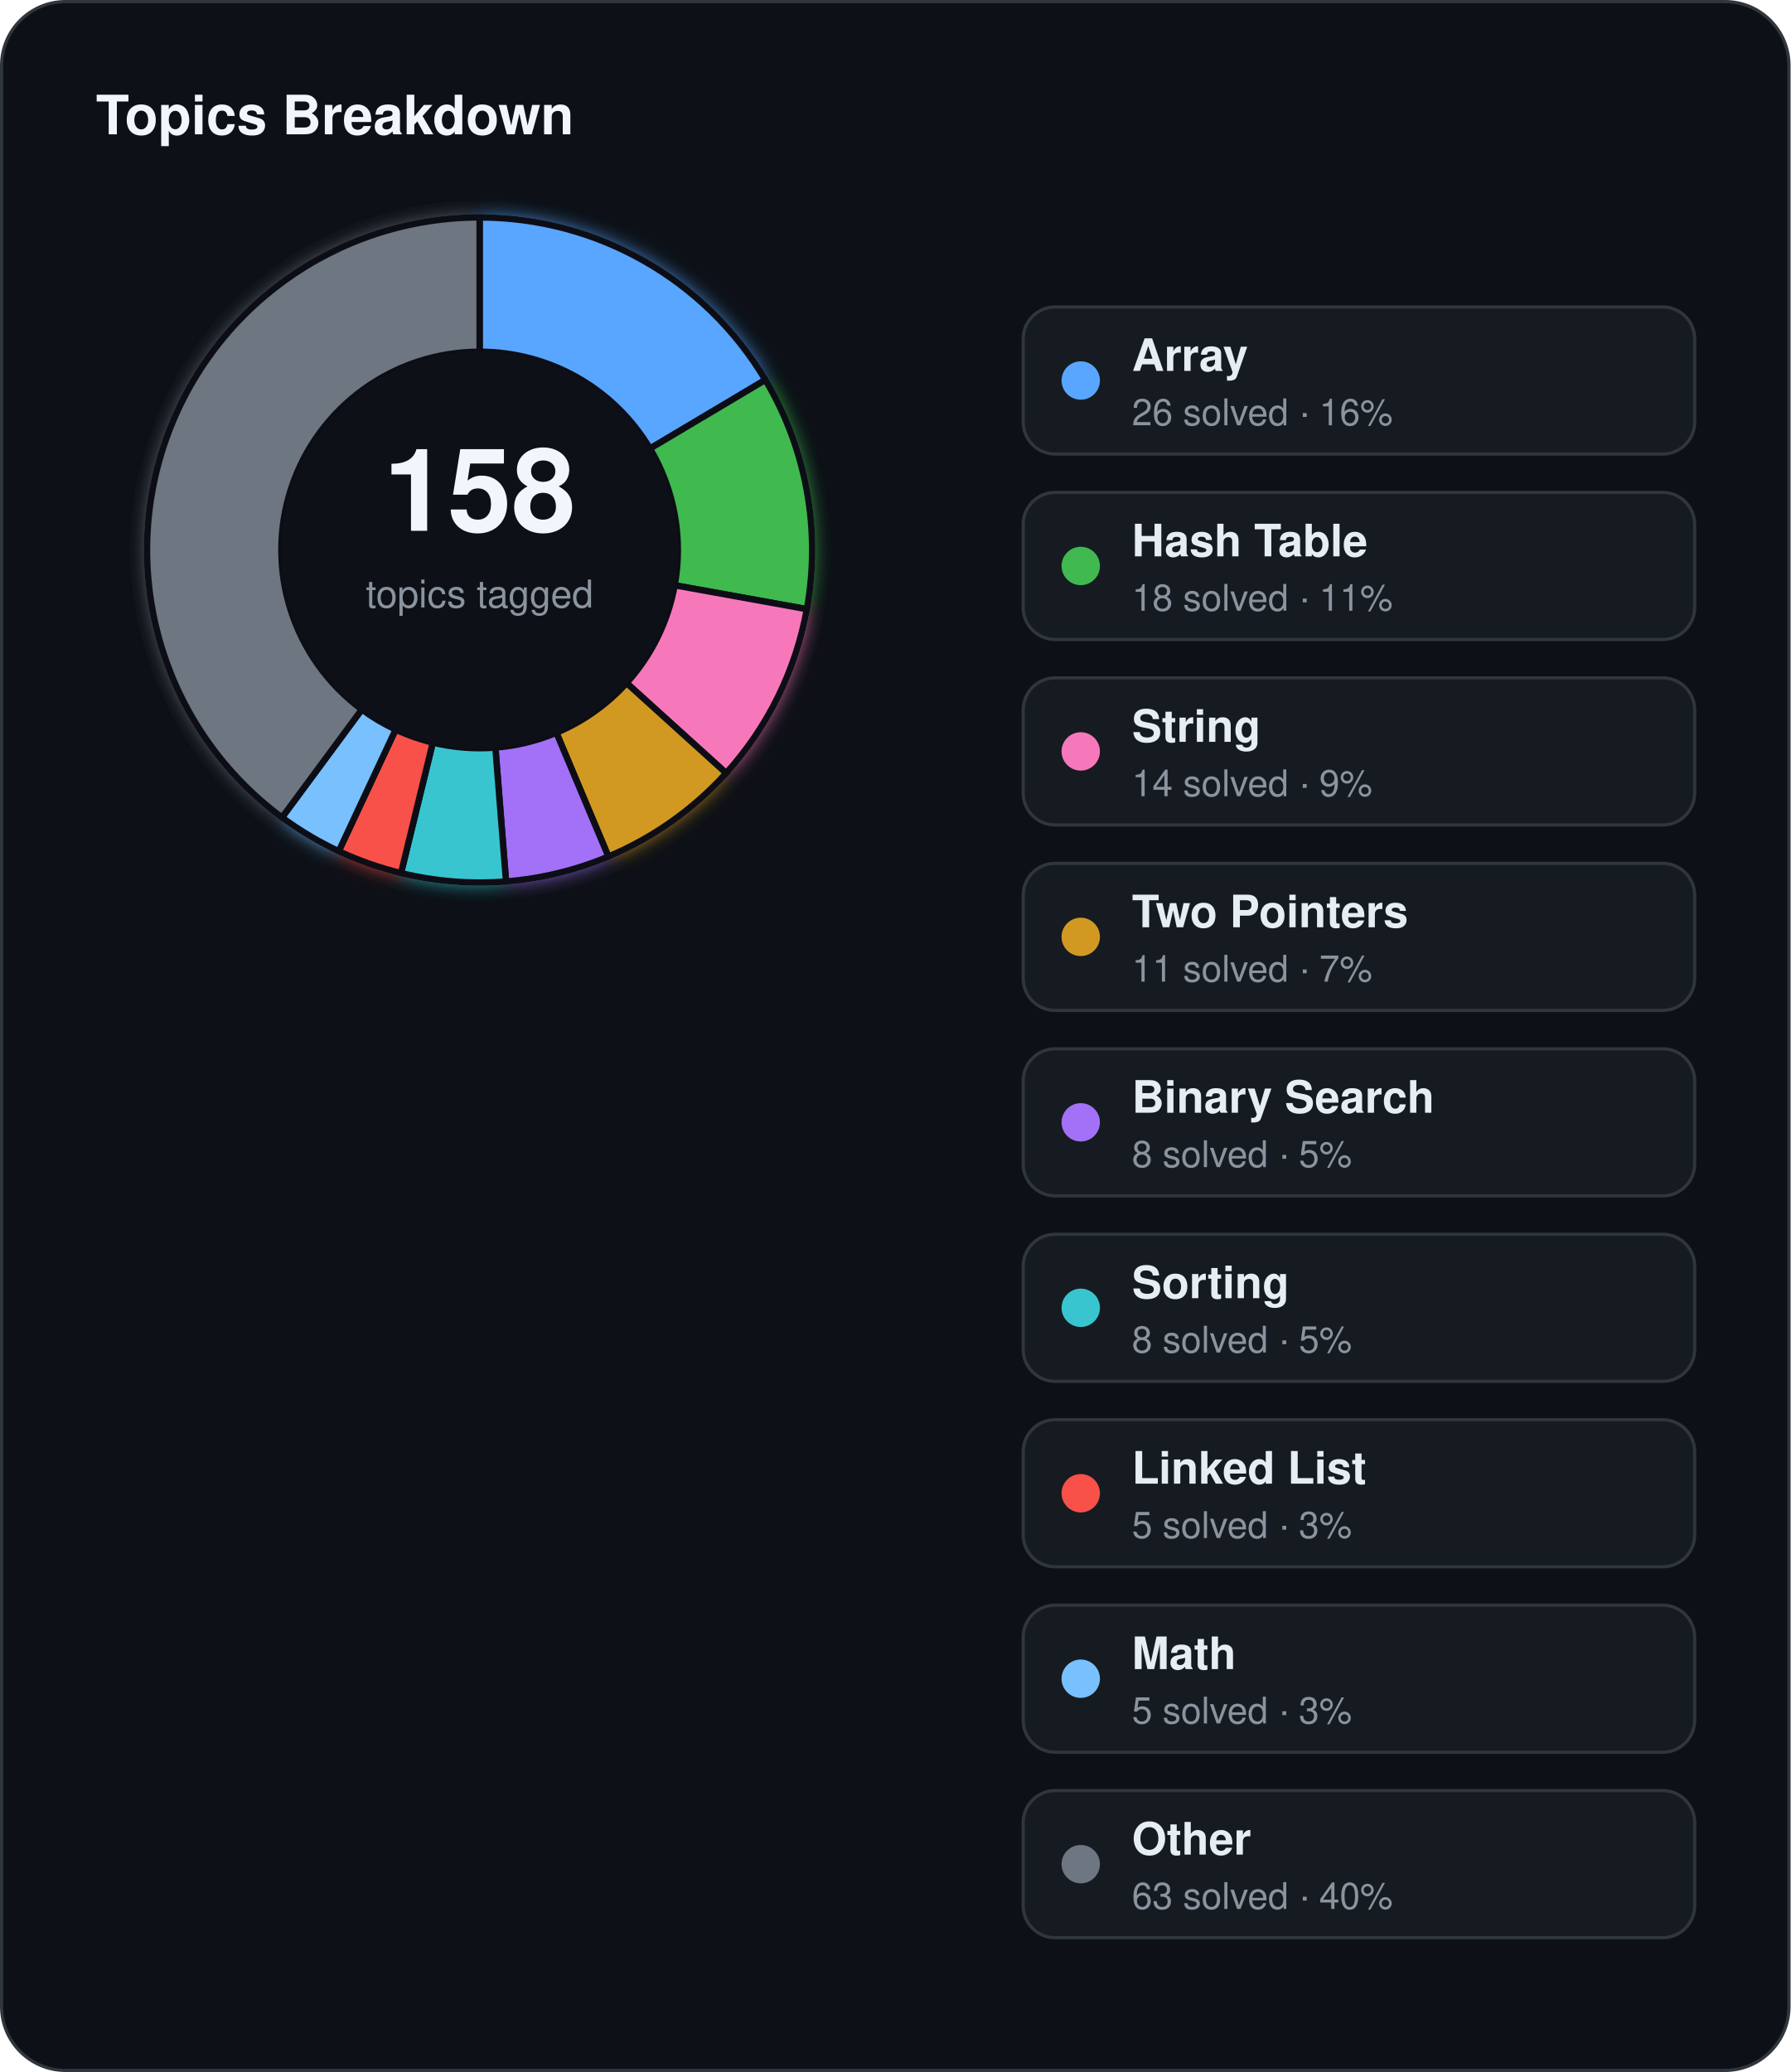
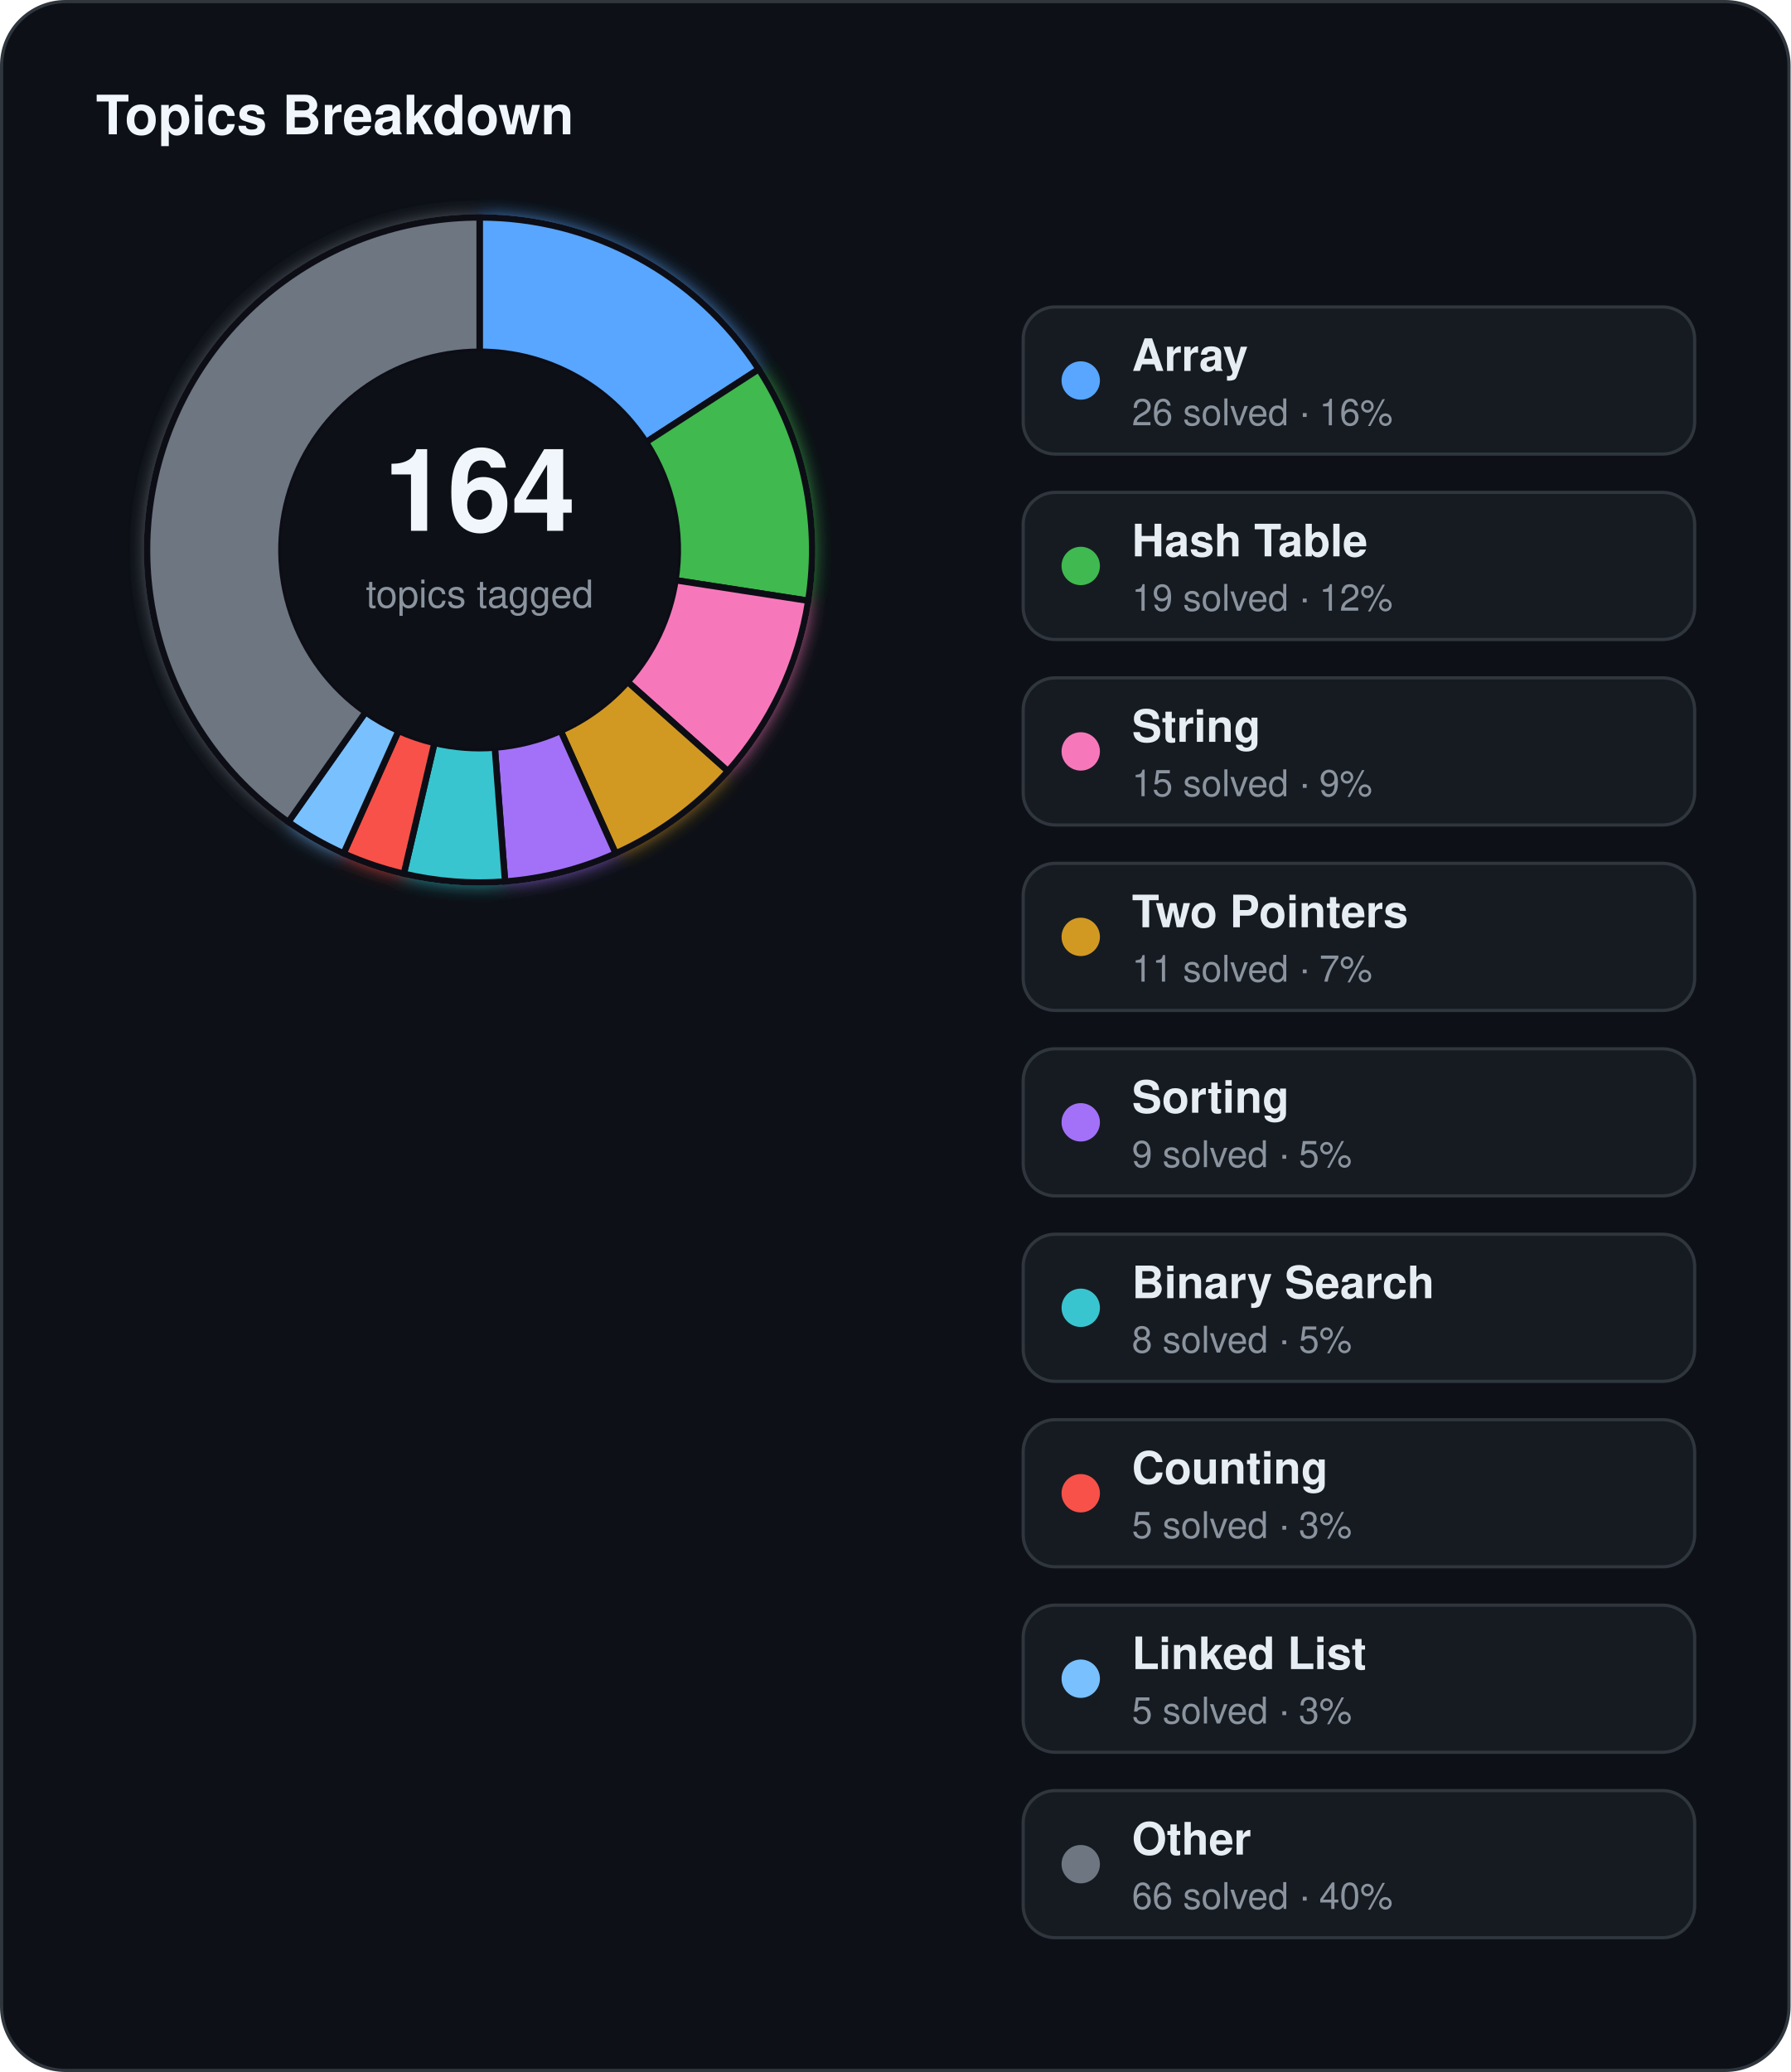
<svg xmlns="http://www.w3.org/2000/svg" width="560" height="648" viewBox="0 0 560 648">
  <defs>
    <filter id="topics-glow" x="-60%" y="-60%" width="220%" height="220%">
      <feGaussianBlur stdDeviation="3" result="blur" />
      <feMerge>
        <feMergeNode in="blur" />
        <feMergeNode in="SourceGraphic" />
      </feMerge>
    </filter>
  </defs>
  <rect x="0.5" y="0.5" width="559" height="647" rx="20" fill="#0d1117" stroke="#30363d" stroke-width="1" />
  <text x="30" y="42" fill="#f0f6fc" font-family="Segoe UI, Helvetica, Arial, sans-serif" font-size="17" font-weight="700">Topics Breakdown</text>
  <g filter="url(#topics-glow)">
-     <path d="M 150.00,68.00 A 104,104 0 0 1 239.37,118.81 L 203.28,140.29 A 62,62 0 0 0 150.00,110.00 Z" fill="#58a6ff" stroke="#0d1117" stroke-width="2" />
-     <path d="M 239.37,118.81 A 104,104 0 0 1 252.34,190.51 L 211.01,183.04 A 62,62 0 0 0 203.28,140.29 Z" fill="#3fb950" stroke="#0d1117" stroke-width="2" />
-     <path d="M 252.34,190.51 A 104,104 0 0 1 227.10,241.79 L 195.96,213.61 A 62,62 0 0 0 211.01,183.04 Z" fill="#f778ba" stroke="#0d1117" stroke-width="2" />
-     <path d="M 227.10,241.79 A 104,104 0 0 1 190.28,267.88 L 174.01,229.16 A 62,62 0 0 0 195.96,213.61 Z" fill="#d29922" stroke="#0d1117" stroke-width="2" />
-     <path d="M 190.28,267.88 A 104,104 0 0 1 158.26,275.67 L 154.93,233.80 A 62,62 0 0 0 174.01,229.16 Z" fill="#a371f7" stroke="#0d1117" stroke-width="2" />
-     <path d="M 158.26,275.67 A 104,104 0 0 1 125.42,273.05 L 135.35,232.24 A 62,62 0 0 0 154.93,233.80 Z" fill="#39c5cf" stroke="#0d1117" stroke-width="2" />
-     <path d="M 125.42,273.05 A 104,104 0 0 1 105.94,266.21 L 123.74,228.16 A 62,62 0 0 0 135.35,232.24 Z" fill="#f85149" stroke="#0d1117" stroke-width="2" />
-     <path d="M 105.94,266.21 A 104,104 0 0 1 88.20,255.65 L 113.16,221.87 A 62,62 0 0 0 123.74,228.16 Z" fill="#79c0ff" stroke="#0d1117" stroke-width="2" />
-     <path d="M 88.20,255.65 A 104,104 0 0 1 150.00,68.00 L 150.00,110.00 A 62,62 0 0 0 113.16,221.87 Z" fill="#6e7681" stroke="#0d1117" stroke-width="2" />
+     <path d="M 150.00,68.00 A 104,104 0 0 1 237.29,115.47 L 202.04,138.30 A 62,62 0 0 0 150.00,110.00 Z" fill="#58a6ff" stroke="#0d1117" stroke-width="2" />
+     <path d="M 237.29,115.47 A 104,104 0 0 1 252.78,187.88 L 211.27,181.46 A 62,62 0 0 0 202.04,138.30 Z" fill="#3fb950" stroke="#0d1117" stroke-width="2" />
+     <path d="M 252.78,187.88 A 104,104 0 0 1 227.64,241.19 L 196.29,213.25 A 62,62 0 0 0 211.27,181.46 Z" fill="#f778ba" stroke="#0d1117" stroke-width="2" />
+     <path d="M 227.64,241.19 A 104,104 0 0 1 192.54,266.90 L 175.36,228.58 A 62,62 0 0 0 196.29,213.25 Z" fill="#d29922" stroke="#0d1117" stroke-width="2" />
+     <path d="M 192.54,266.90 A 104,104 0 0 1 157.96,275.69 L 154.75,233.82 A 62,62 0 0 0 175.36,228.58 Z" fill="#a371f7" stroke="#0d1117" stroke-width="2" />
+     <path d="M 157.96,275.69 A 104,104 0 0 1 126.30,273.26 L 135.87,232.37 A 62,62 0 0 0 154.75,233.82 Z" fill="#39c5cf" stroke="#0d1117" stroke-width="2" />
+     <path d="M 126.30,273.26 A 104,104 0 0 1 107.46,266.90 L 124.64,228.58 A 62,62 0 0 0 135.87,232.37 Z" fill="#f85149" stroke="#0d1117" stroke-width="2" />
+     <path d="M 107.46,266.90 A 104,104 0 0 1 90.17,257.06 L 114.33,222.71 A 62,62 0 0 0 124.64,228.58 Z" fill="#79c0ff" stroke="#0d1117" stroke-width="2" />
+     <path d="M 90.17,257.06 A 104,104 0 0 1 150.00,68.00 L 150.00,110.00 A 62,62 0 0 0 114.33,222.71 Z" fill="#6e7681" stroke="#0d1117" stroke-width="2" />
  </g>
  <circle cx="150" cy="172" r="62" fill="#0d1117" />
-   <text x="150" y="166" text-anchor="middle" fill="#f0f6fc" font-family="Segoe UI, Helvetica, Arial, sans-serif" font-size="36" font-weight="700">158</text>
+   <text x="150" y="166" text-anchor="middle" fill="#f0f6fc" font-family="Segoe UI, Helvetica, Arial, sans-serif" font-size="36" font-weight="700">164</text>
  <text x="150" y="190" text-anchor="middle" fill="#8b949e" font-family="Segoe UI, Helvetica, Arial, sans-serif" font-size="12">topics tagged</text>
  <rect x="320" y="96" width="210" height="46" rx="10" fill="#161b22" stroke="#30363d" stroke-width="1" />
  <circle cx="338" cy="119" r="6" fill="#58a6ff" />
  <text x="354" y="116" fill="#e6edf3" font-family="Segoe UI, Helvetica, Arial, sans-serif" font-size="14" font-weight="600">Array</text>
  <text x="354" y="133" fill="#8b949e" font-family="Segoe UI, Helvetica, Arial, sans-serif" font-size="11.5">26 solved · 16%</text>
  <rect x="320" y="154" width="210" height="46" rx="10" fill="#161b22" stroke="#30363d" stroke-width="1" />
  <circle cx="338" cy="177" r="6" fill="#3fb950" />
  <text x="354" y="174" fill="#e6edf3" font-family="Segoe UI, Helvetica, Arial, sans-serif" font-size="14" font-weight="600">Hash Table</text>
-   <text x="354" y="191" fill="#8b949e" font-family="Segoe UI, Helvetica, Arial, sans-serif" font-size="11.5">18 solved · 11%</text>
+   <text x="354" y="191" fill="#8b949e" font-family="Segoe UI, Helvetica, Arial, sans-serif" font-size="11.5">19 solved · 12%</text>
  <rect x="320" y="212" width="210" height="46" rx="10" fill="#161b22" stroke="#30363d" stroke-width="1" />
  <circle cx="338" cy="235" r="6" fill="#f778ba" />
  <text x="354" y="232" fill="#e6edf3" font-family="Segoe UI, Helvetica, Arial, sans-serif" font-size="14" font-weight="600">String</text>
-   <text x="354" y="249" fill="#8b949e" font-family="Segoe UI, Helvetica, Arial, sans-serif" font-size="11.5">14 solved · 9%</text>
+   <text x="354" y="249" fill="#8b949e" font-family="Segoe UI, Helvetica, Arial, sans-serif" font-size="11.5">15 solved · 9%</text>
  <rect x="320" y="270" width="210" height="46" rx="10" fill="#161b22" stroke="#30363d" stroke-width="1" />
  <circle cx="338" cy="293" r="6" fill="#d29922" />
  <text x="354" y="290" fill="#e6edf3" font-family="Segoe UI, Helvetica, Arial, sans-serif" font-size="14" font-weight="600">Two Pointers</text>
  <text x="354" y="307" fill="#8b949e" font-family="Segoe UI, Helvetica, Arial, sans-serif" font-size="11.5">11 solved · 7%</text>
  <rect x="320" y="328" width="210" height="46" rx="10" fill="#161b22" stroke="#30363d" stroke-width="1" />
  <circle cx="338" cy="351" r="6" fill="#a371f7" />
-   <text x="354" y="348" fill="#e6edf3" font-family="Segoe UI, Helvetica, Arial, sans-serif" font-size="14" font-weight="600">Binary Search</text>
-   <text x="354" y="365" fill="#8b949e" font-family="Segoe UI, Helvetica, Arial, sans-serif" font-size="11.5">8 solved · 5%</text>
+   <text x="354" y="348" fill="#e6edf3" font-family="Segoe UI, Helvetica, Arial, sans-serif" font-size="14" font-weight="600">Sorting</text>
+   <text x="354" y="365" fill="#8b949e" font-family="Segoe UI, Helvetica, Arial, sans-serif" font-size="11.5">9 solved · 5%</text>
  <rect x="320" y="386" width="210" height="46" rx="10" fill="#161b22" stroke="#30363d" stroke-width="1" />
  <circle cx="338" cy="409" r="6" fill="#39c5cf" />
-   <text x="354" y="406" fill="#e6edf3" font-family="Segoe UI, Helvetica, Arial, sans-serif" font-size="14" font-weight="600">Sorting</text>
+   <text x="354" y="406" fill="#e6edf3" font-family="Segoe UI, Helvetica, Arial, sans-serif" font-size="14" font-weight="600">Binary Search</text>
  <text x="354" y="423" fill="#8b949e" font-family="Segoe UI, Helvetica, Arial, sans-serif" font-size="11.5">8 solved · 5%</text>
  <rect x="320" y="444" width="210" height="46" rx="10" fill="#161b22" stroke="#30363d" stroke-width="1" />
  <circle cx="338" cy="467" r="6" fill="#f85149" />
-   <text x="354" y="464" fill="#e6edf3" font-family="Segoe UI, Helvetica, Arial, sans-serif" font-size="14" font-weight="600">Linked List</text>
+   <text x="354" y="464" fill="#e6edf3" font-family="Segoe UI, Helvetica, Arial, sans-serif" font-size="14" font-weight="600">Counting</text>
  <text x="354" y="481" fill="#8b949e" font-family="Segoe UI, Helvetica, Arial, sans-serif" font-size="11.5">5 solved · 3%</text>
  <rect x="320" y="502" width="210" height="46" rx="10" fill="#161b22" stroke="#30363d" stroke-width="1" />
  <circle cx="338" cy="525" r="6" fill="#79c0ff" />
-   <text x="354" y="522" fill="#e6edf3" font-family="Segoe UI, Helvetica, Arial, sans-serif" font-size="14" font-weight="600">Math</text>
+   <text x="354" y="522" fill="#e6edf3" font-family="Segoe UI, Helvetica, Arial, sans-serif" font-size="14" font-weight="600">Linked List</text>
  <text x="354" y="539" fill="#8b949e" font-family="Segoe UI, Helvetica, Arial, sans-serif" font-size="11.5">5 solved · 3%</text>
  <rect x="320" y="560" width="210" height="46" rx="10" fill="#161b22" stroke="#30363d" stroke-width="1" />
  <circle cx="338" cy="583" r="6" fill="#6e7681" />
  <text x="354" y="580" fill="#e6edf3" font-family="Segoe UI, Helvetica, Arial, sans-serif" font-size="14" font-weight="600">Other</text>
-   <text x="354" y="597" fill="#8b949e" font-family="Segoe UI, Helvetica, Arial, sans-serif" font-size="11.5">63 solved · 40%</text>
+   <text x="354" y="597" fill="#8b949e" font-family="Segoe UI, Helvetica, Arial, sans-serif" font-size="11.5">66 solved · 40%</text>
</svg>
